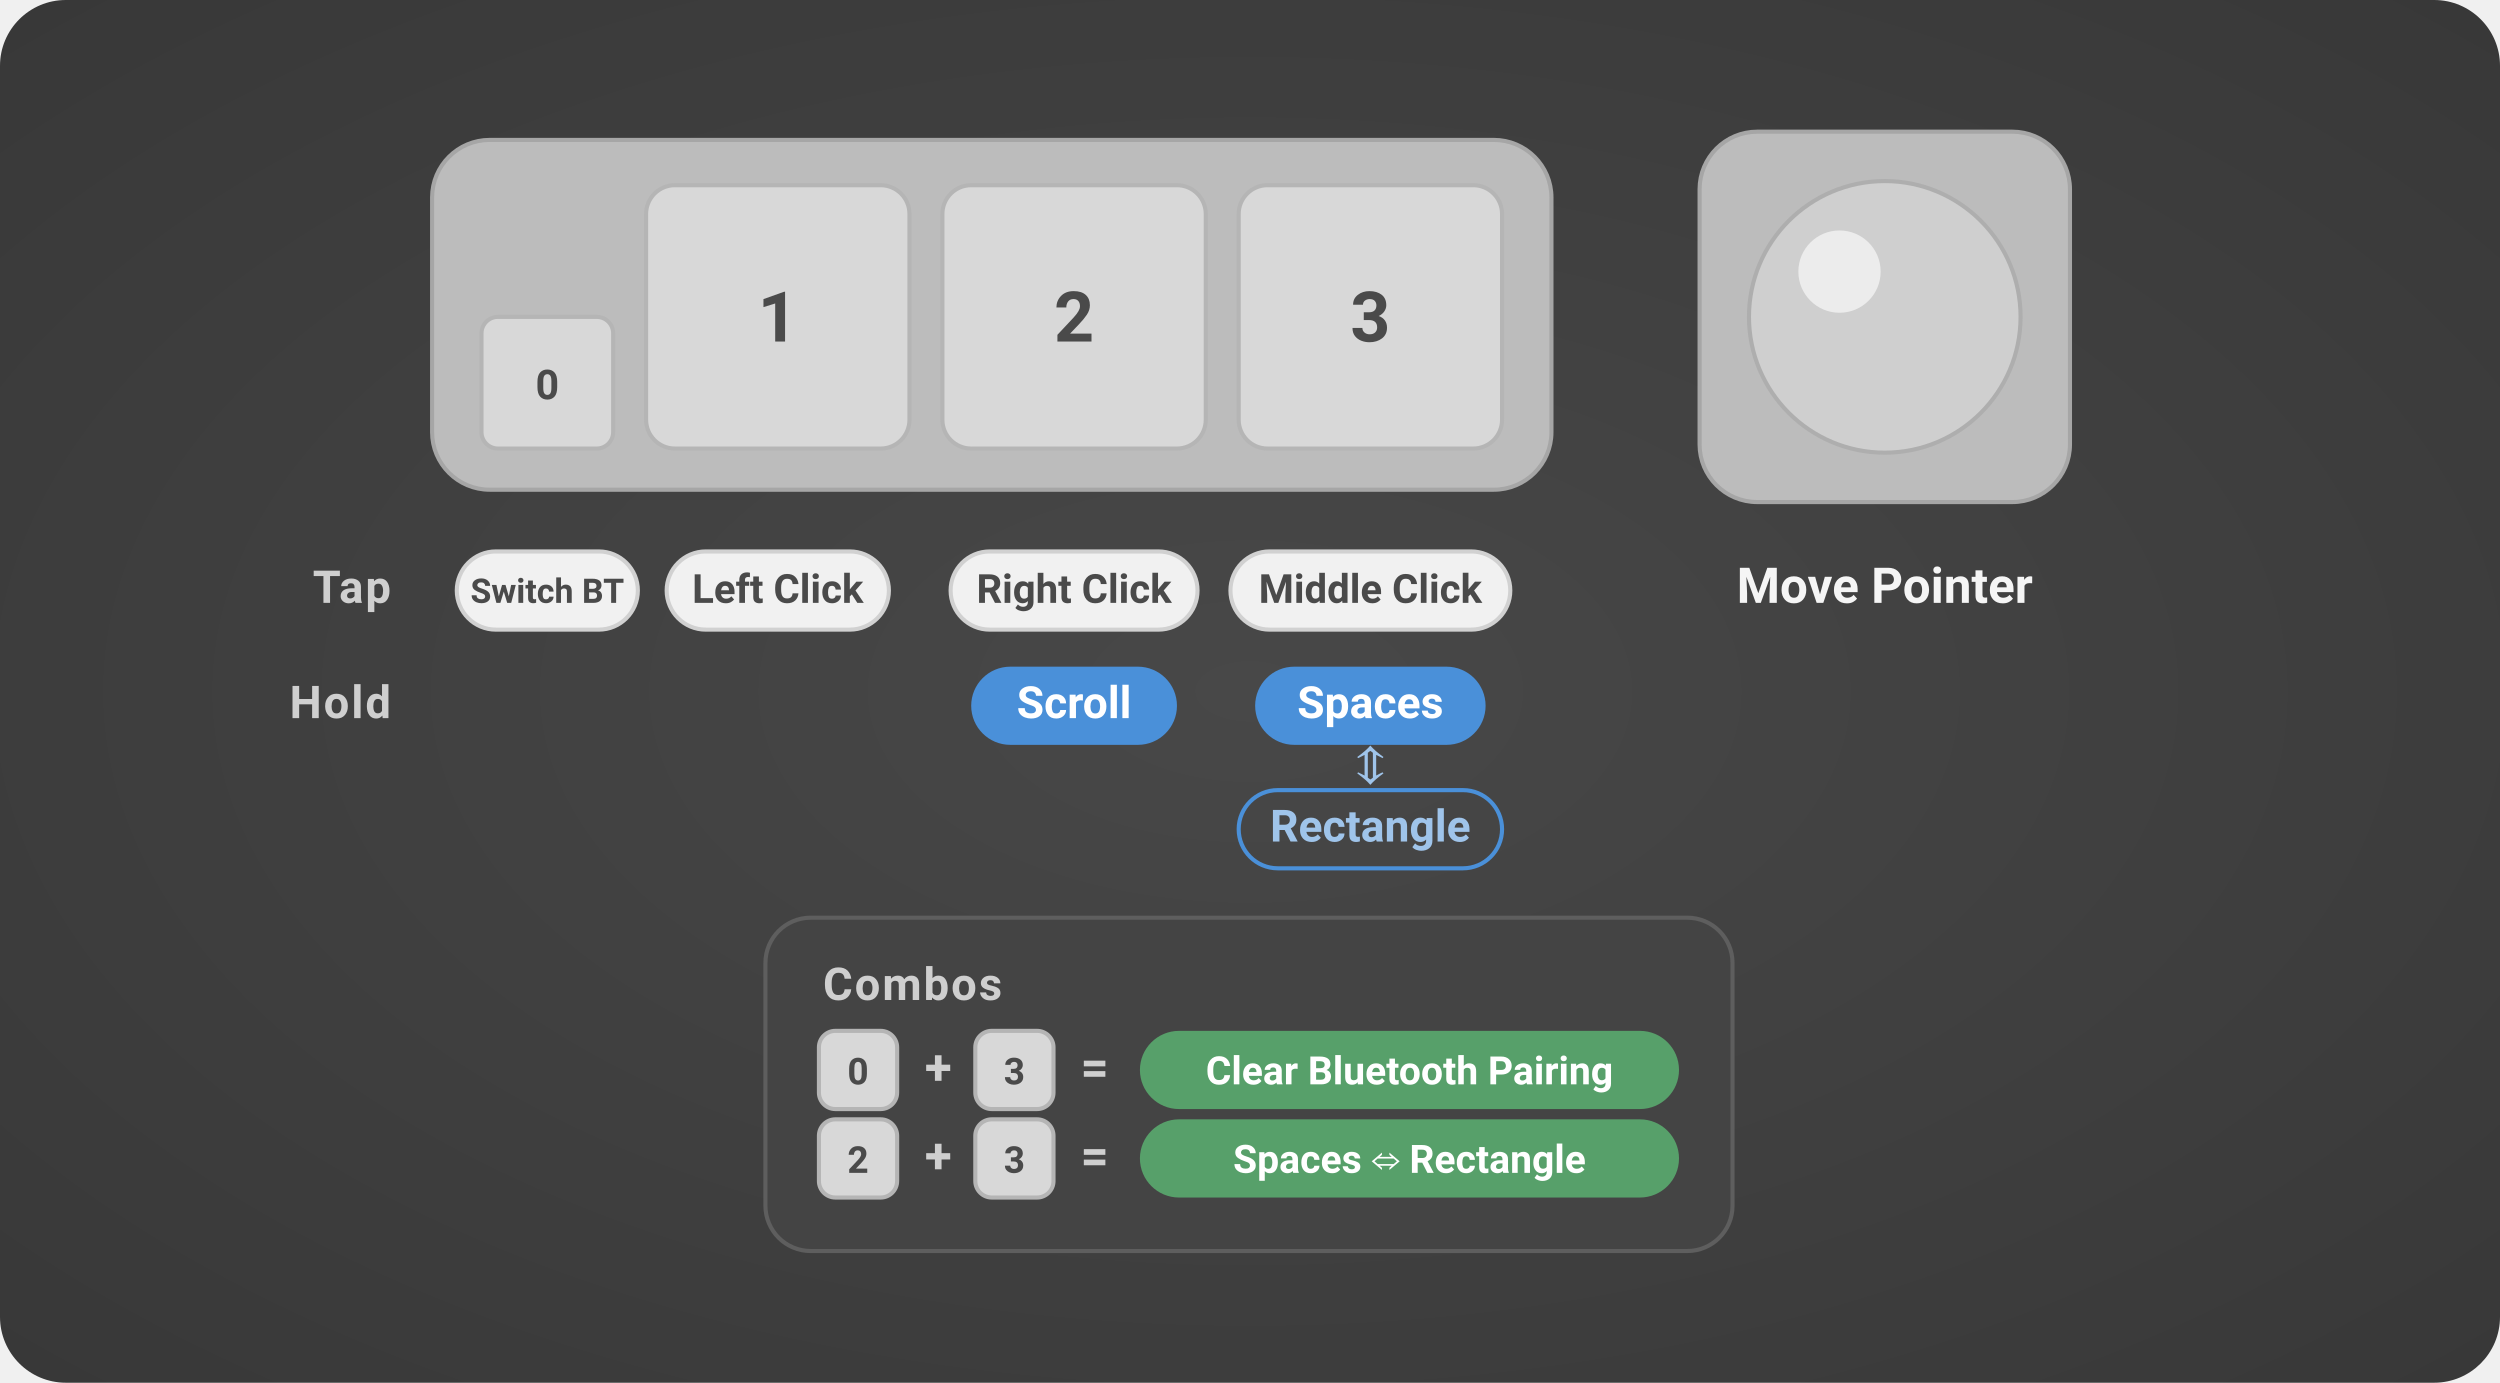
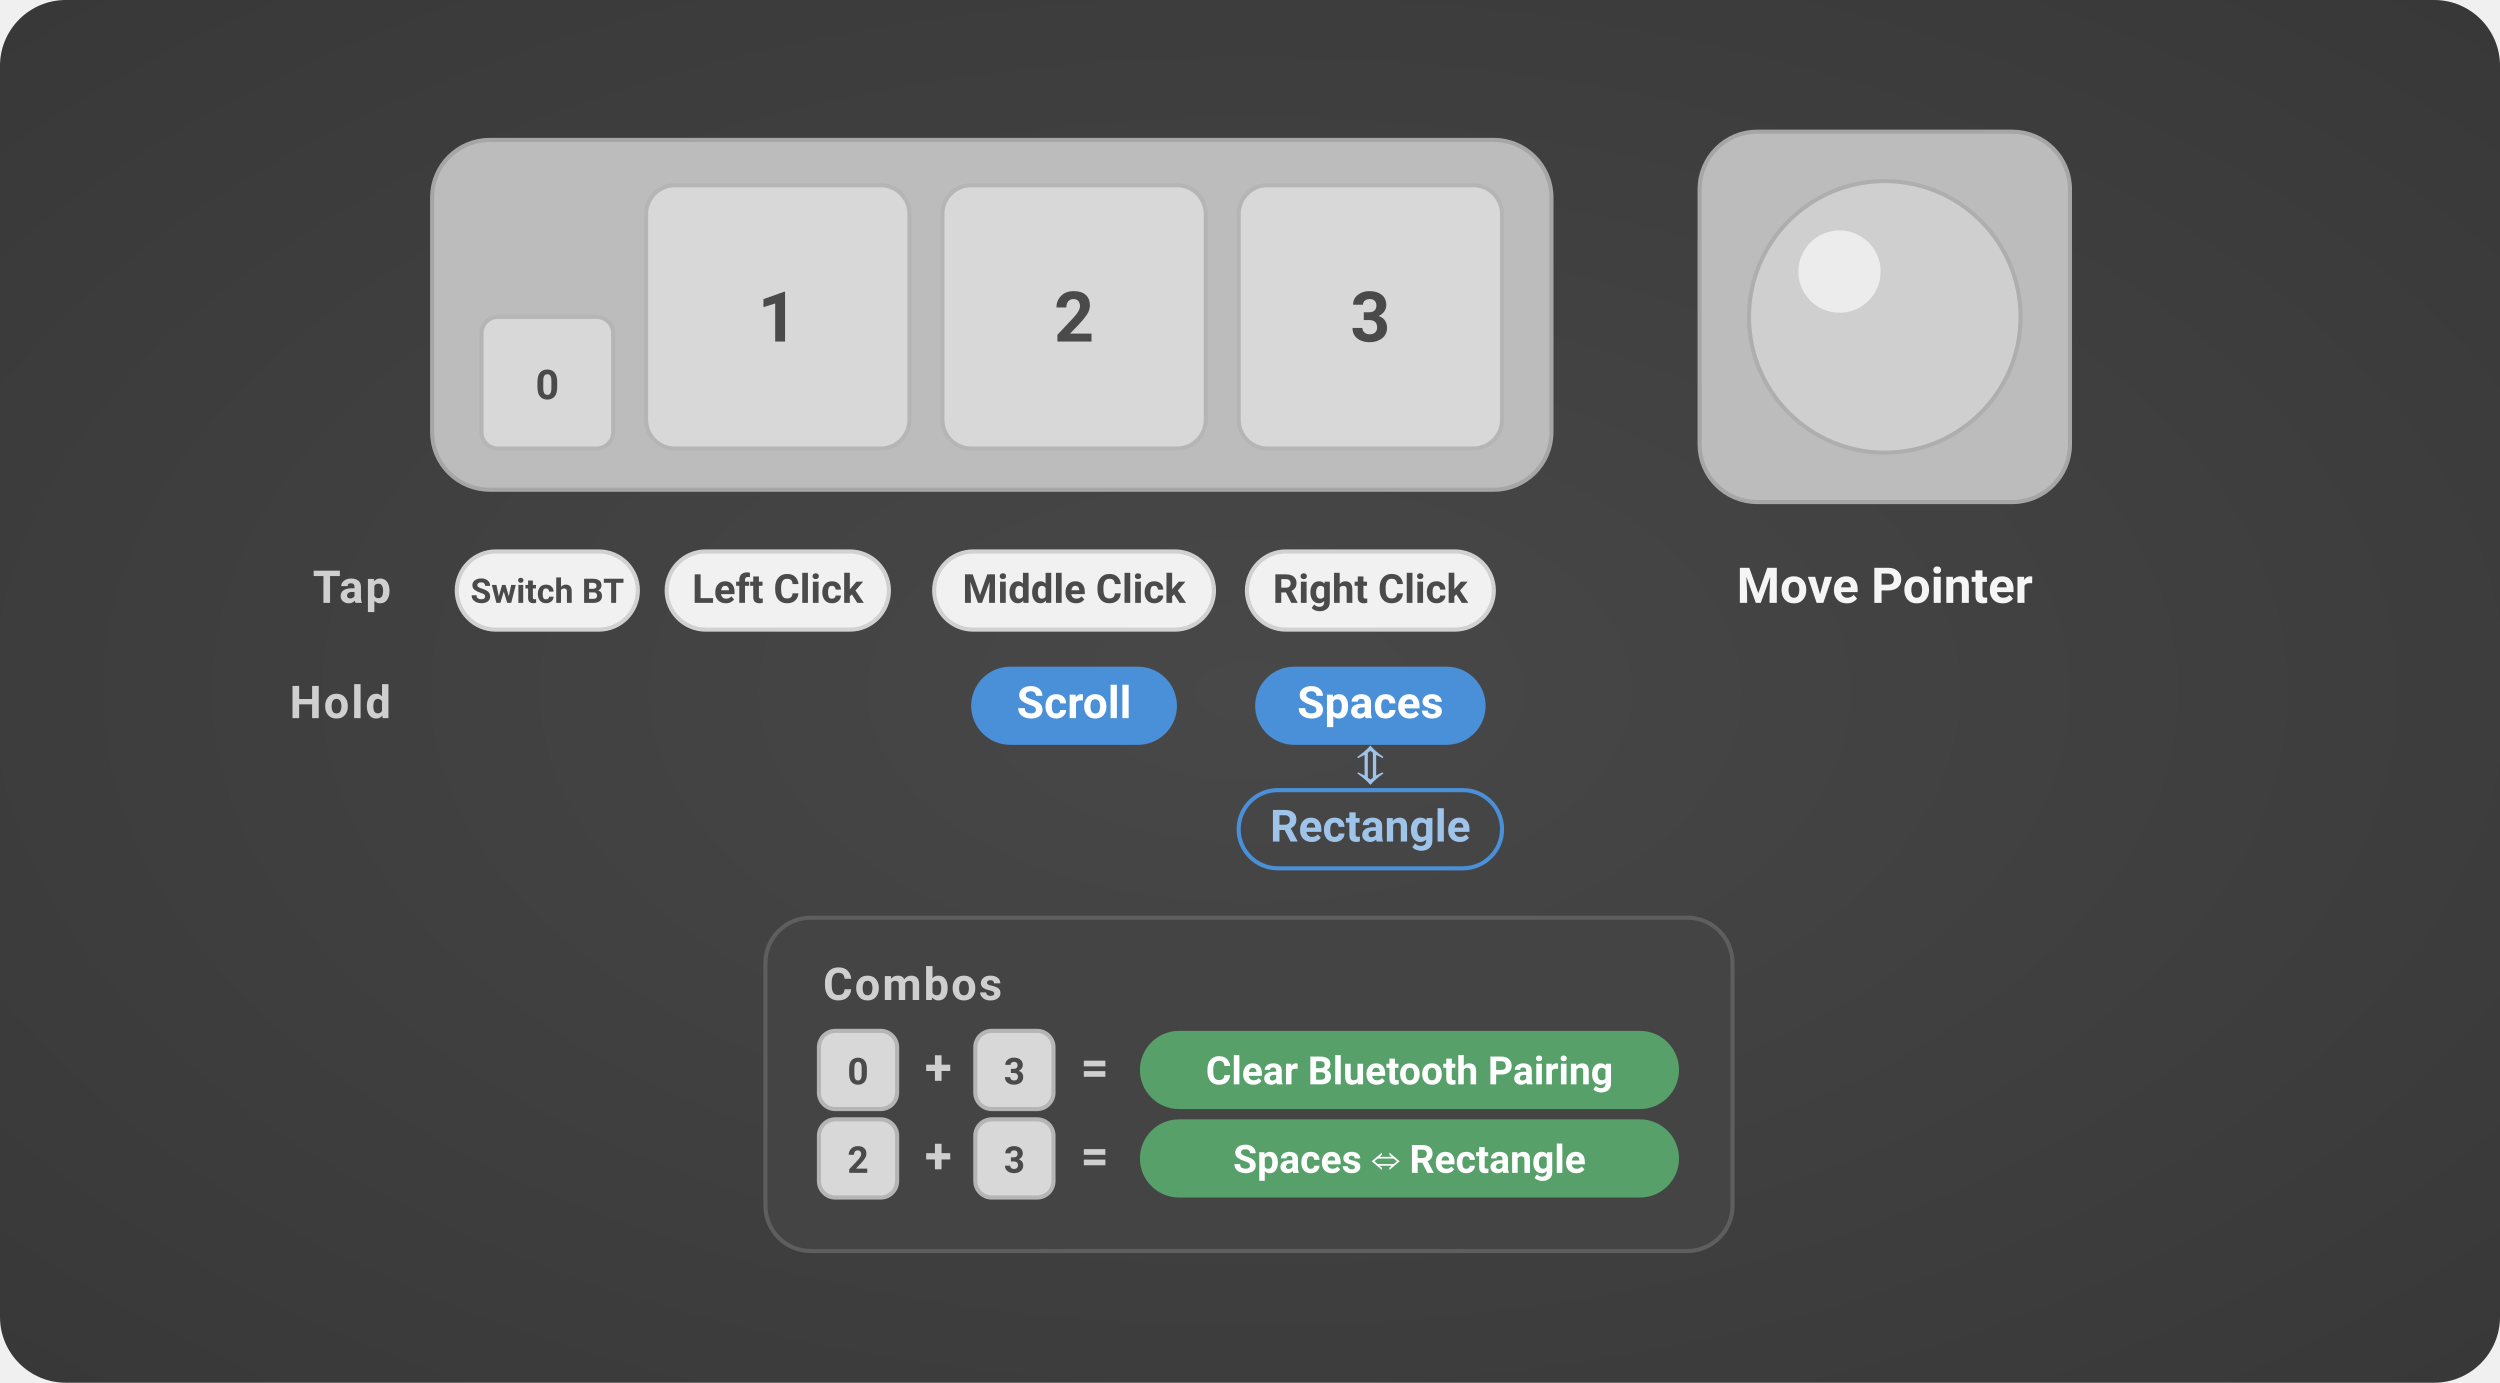
<svg xmlns="http://www.w3.org/2000/svg" viewBox="-66 -28 1215 672" font-family="-apple-system, Segoe UI, Roboto, Helvetica, Arial, sans-serif">
  <defs>
    <radialGradient id="bg" cx="50%" cy="50%" r="78%">
      <stop offset="0%" stop-color="#484848" />
      <stop offset="100%" stop-color="#363636" />
    </radialGradient>
  </defs>
  <rect x="-66" y="-28" width="1215" height="672" rx="32" fill="url(#bg)" />
  <rect x="144" y="40" width="544" height="170" rx="28" fill="#bcbcbc" stroke="#a6a6a6" stroke-width="2" />
  <rect x="168" y="126" width="64" height="64" rx="8" fill="#d8d8d8" stroke="#b5b5b5" stroke-width="2" />
  <rect x="248" y="62" width="128" height="128" rx="14" fill="#d8d8d8" stroke="#b5b5b5" stroke-width="2" />
  <rect x="392" y="62" width="128" height="128" rx="14" fill="#d8d8d8" stroke="#b5b5b5" stroke-width="2" />
  <rect x="536" y="62" width="128" height="128" rx="14" fill="#d8d8d8" stroke="#b5b5b5" stroke-width="2" />
  <text x="200" y="166" text-anchor="middle" font-size="20" font-weight="700" fill="#4a4a4a">0</text>
  <text x="312" y="138" text-anchor="middle" font-size="34" font-weight="700" fill="#4a4a4a">1</text>
  <text x="456" y="138" text-anchor="middle" font-size="34" font-weight="700" fill="#4a4a4a">2</text>
  <text x="600" y="138" text-anchor="middle" font-size="34" font-weight="700" fill="#4a4a4a">3</text>
  <rect x="760" y="36" width="180" height="180" rx="28" fill="#bcbcbc" stroke="#a6a6a6" stroke-width="2" />
  <circle cx="850" cy="126" r="66" fill="#cfcfcf" stroke="#aeaeae" stroke-width="2" />
  <circle cx="828" cy="104" r="20" fill="#ffffff" opacity="0.6" />
  <text x="850" y="265" text-anchor="middle" font-size="24" font-weight="600" fill="#f5f5f5">Move Pointer</text>
  <text x="124" y="265" text-anchor="end" font-size="22" font-weight="700" letter-spacing="1" fill="#cfcfcf">Tap</text>
  <text x="124" y="321" text-anchor="end" font-size="22" font-weight="700" letter-spacing="1" fill="#cfcfcf">Hold</text>
  <rect x="156" y="240" width="88" height="38" rx="19" fill="#f1f1f1" stroke="#d1d1d1" stroke-width="2" />
  <rect x="258" y="240" width="108" height="38" rx="19" fill="#f1f1f1" stroke="#d1d1d1" stroke-width="2" />
-   <rect x="396" y="240" width="120" height="38" rx="19" fill="#f1f1f1" stroke="#d1d1d1" stroke-width="2" />
-   <rect x="532" y="240" width="136" height="38" rx="19" fill="#f1f1f1" stroke="#d1d1d1" stroke-width="2" />
+   <rect x="388" y="240" width="136" height="38" rx="19" fill="#f1f1f1" stroke="#d1d1d1" stroke-width="2" />
+   <rect x="540" y="240" width="120" height="38" rx="19" fill="#f1f1f1" stroke="#d1d1d1" stroke-width="2" />
  <text x="200" y="265" text-anchor="middle" font-size="16.5" font-weight="600" fill="#4a4a4a">Switch BT</text>
  <text x="312" y="265" text-anchor="middle" font-size="19.5" font-weight="600" fill="#4a4a4a">Left Click</text>
-   <text x="456" y="265" text-anchor="middle" font-size="19.5" font-weight="600" fill="#4a4a4a">Right Click</text>
-   <text x="600" y="265" text-anchor="middle" font-size="19.5" font-weight="600" fill="#4a4a4a">Middle Click</text>
+   <text x="456" y="265" text-anchor="middle" font-size="19.5" font-weight="600" fill="#4a4a4a">Middle Click</text>
+   <text x="600" y="265" text-anchor="middle" font-size="19.5" font-weight="600" fill="#4a4a4a">Right Click</text>
  <rect x="406" y="296" width="100" height="38" rx="19" fill="#4a90d9" />
  <text x="456" y="321" text-anchor="middle" font-size="21.6" font-weight="600" fill="#ffffff">Scroll</text>
  <rect x="544" y="296" width="112" height="38" rx="19" fill="#4a90d9" />
  <text x="600" y="321" text-anchor="middle" font-size="21.6" font-weight="600" fill="#ffffff">Spaces</text>
  <text x="600" y="352" text-anchor="middle" font-size="26" fill="#9fc4ea">⇕</text>
  <rect x="536" y="356" width="128" height="38" rx="19" fill="none" stroke="#4a90d9" stroke-width="2" />
  <text x="600" y="381" text-anchor="middle" font-size="21.6" font-weight="600" fill="#9fc4ea">Rectangle</text>
  <rect x="306" y="418" width="470" height="162" rx="22" fill="#444444" stroke="#5e5e5e" stroke-width="2" />
  <text x="334" y="458" font-size="22" font-weight="700" letter-spacing="1" fill="#cfcfcf">Combos</text>
  <rect x="332" y="473" width="38" height="38" rx="8" fill="#d8d8d8" stroke="#b5b5b5" stroke-width="2" />
  <text x="351" y="499" text-anchor="middle" font-size="18" font-weight="700" fill="#4a4a4a">0</text>
  <text x="390" y="499" text-anchor="middle" font-size="24" font-weight="600" fill="#cfcfcf">+</text>
  <rect x="408" y="473" width="38" height="38" rx="8" fill="#d8d8d8" stroke="#b5b5b5" stroke-width="2" />
  <text x="427" y="499" text-anchor="middle" font-size="18" font-weight="700" fill="#4a4a4a">3</text>
  <text x="466" y="499" text-anchor="middle" font-size="24" font-weight="600" fill="#cfcfcf">=</text>
  <rect x="488" y="473" width="262" height="38" rx="19" fill="#57a06a" />
  <text x="619" y="499" text-anchor="middle" font-size="19" font-weight="600" fill="#ffffff">Clear Bluetooth Pairing</text>
  <rect x="332" y="516" width="38" height="38" rx="8" fill="#d8d8d8" stroke="#b5b5b5" stroke-width="2" />
  <text x="351" y="542" text-anchor="middle" font-size="18" font-weight="700" fill="#4a4a4a">2</text>
  <text x="390" y="542" text-anchor="middle" font-size="24" font-weight="600" fill="#cfcfcf">+</text>
  <rect x="408" y="516" width="38" height="38" rx="8" fill="#d8d8d8" stroke="#b5b5b5" stroke-width="2" />
  <text x="427" y="542" text-anchor="middle" font-size="18" font-weight="700" fill="#4a4a4a">3</text>
  <text x="466" y="542" text-anchor="middle" font-size="24" font-weight="600" fill="#cfcfcf">=</text>
  <rect x="488" y="516" width="262" height="38" rx="19" fill="#57a06a" />
  <text x="619" y="542" text-anchor="middle" font-size="19" font-weight="600" fill="#ffffff">Spaces ⇔ Rectangle</text>
</svg>
